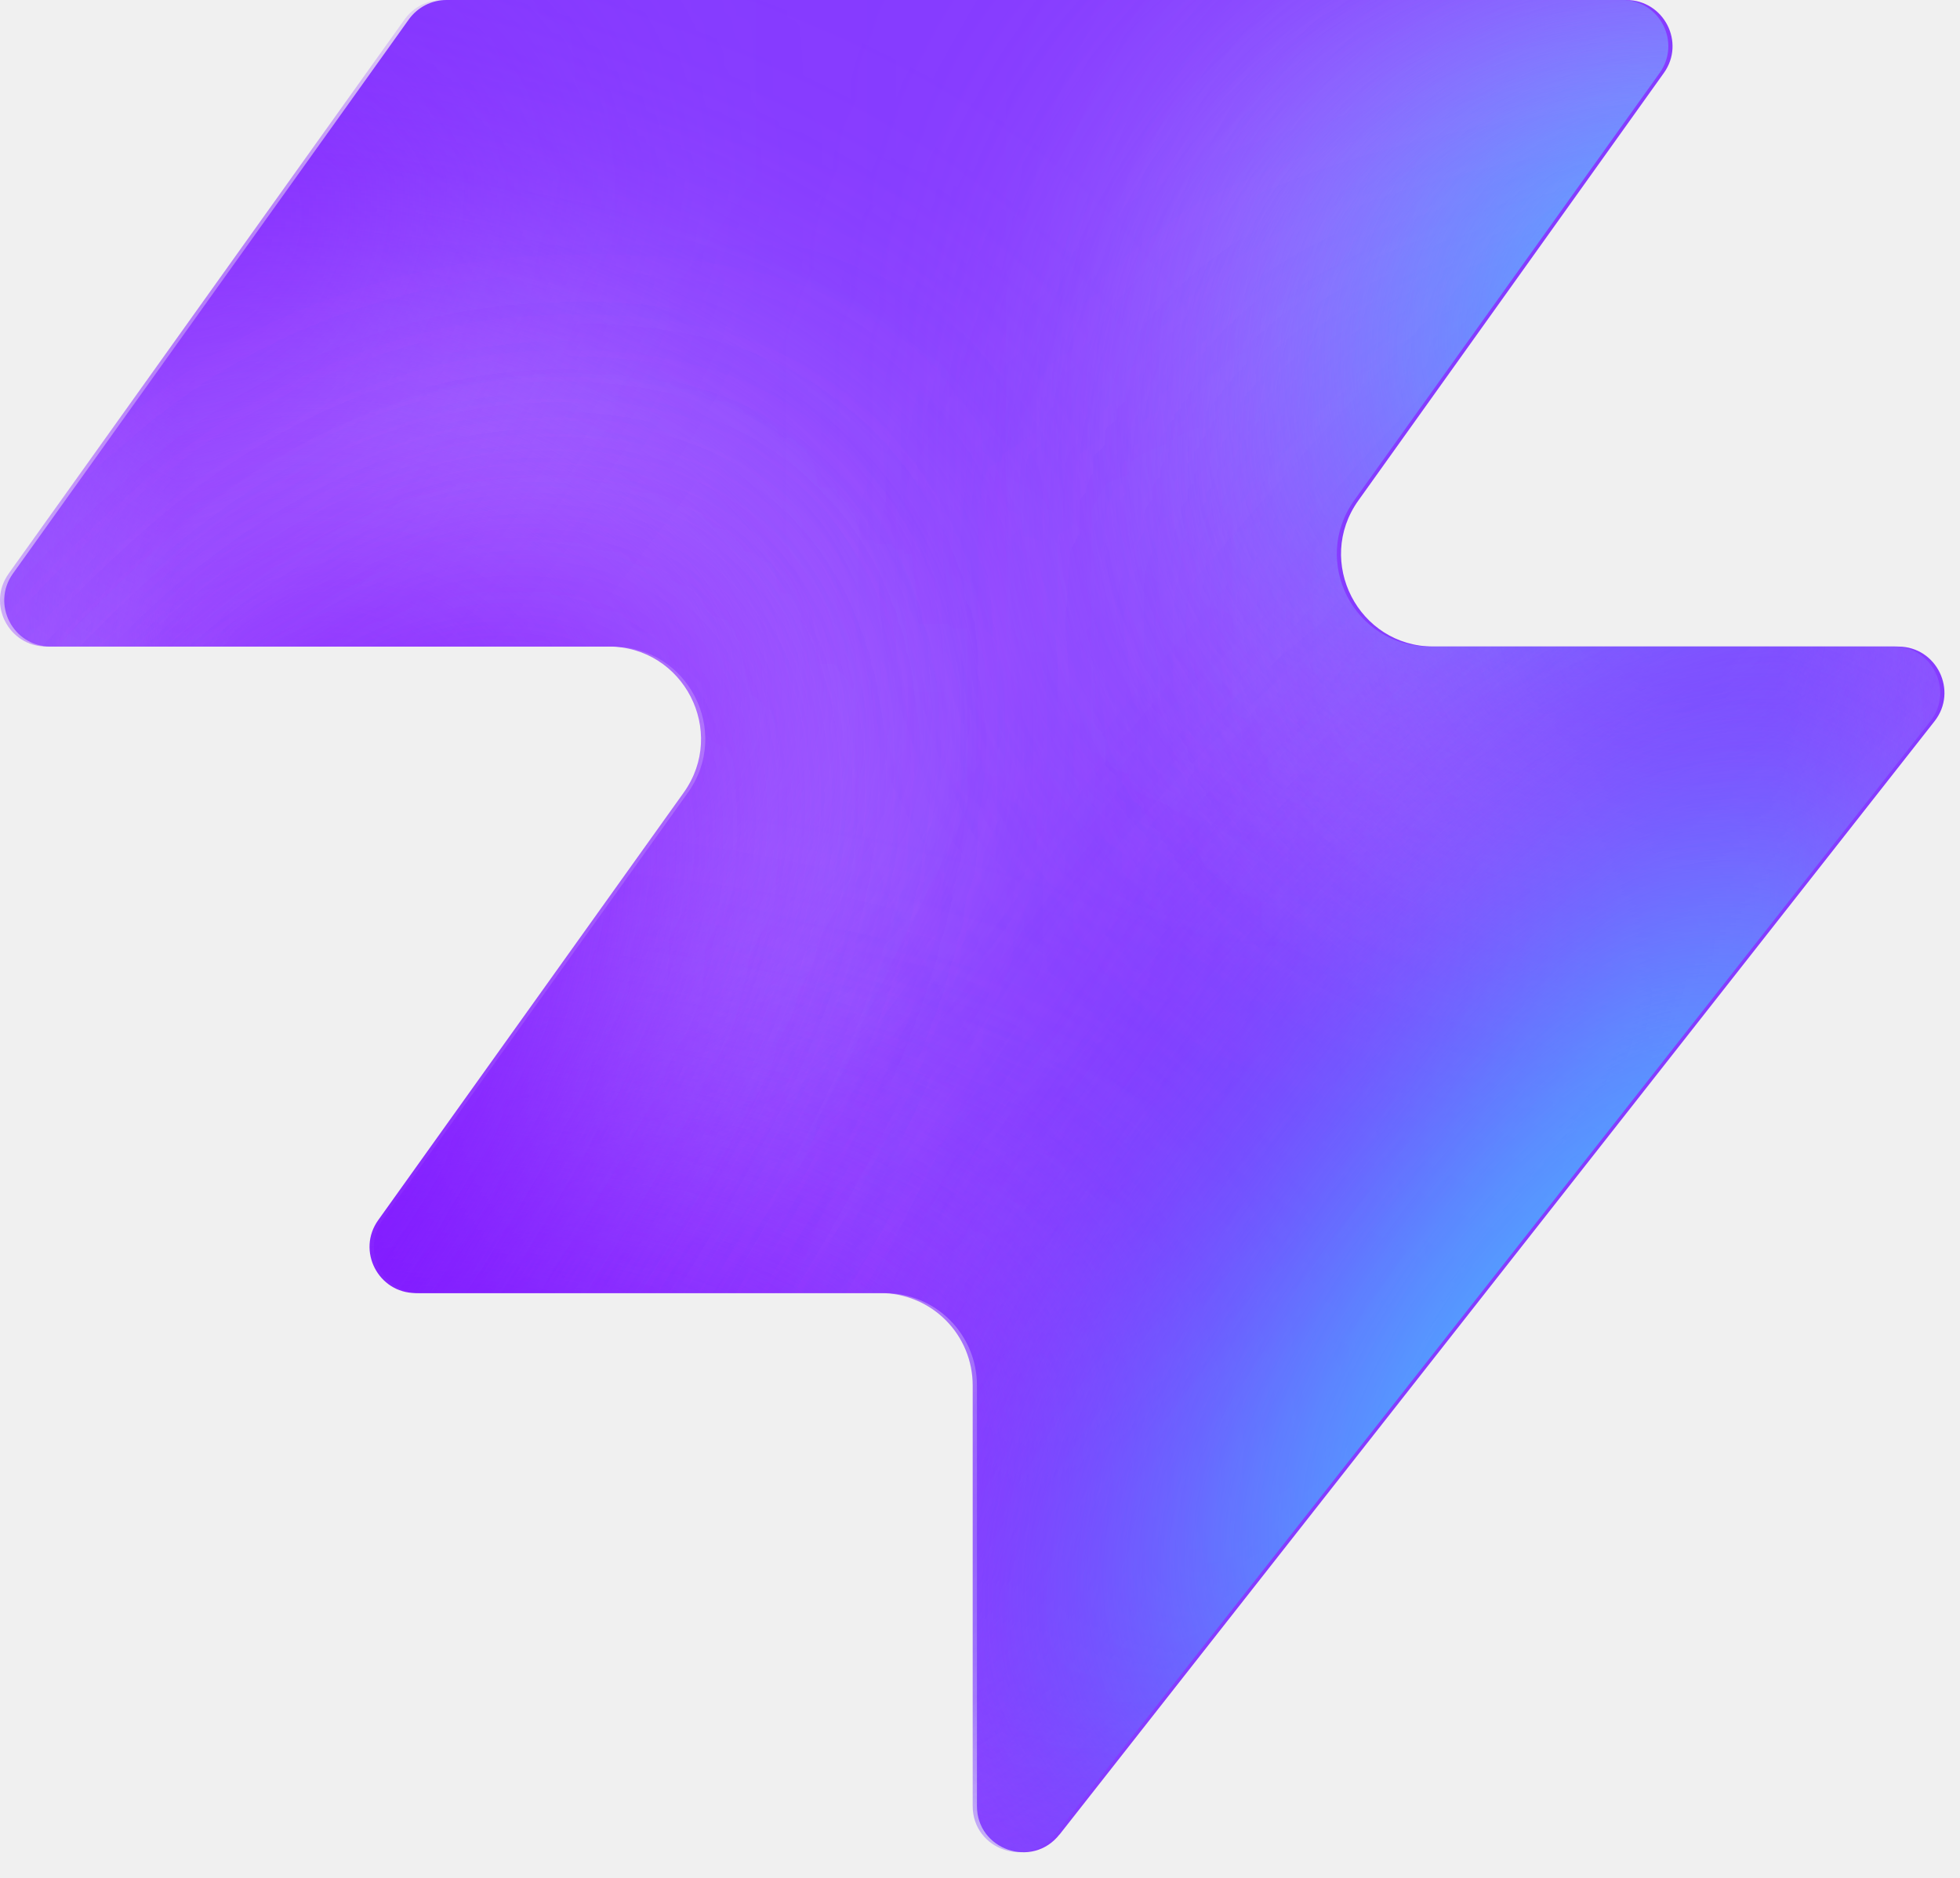
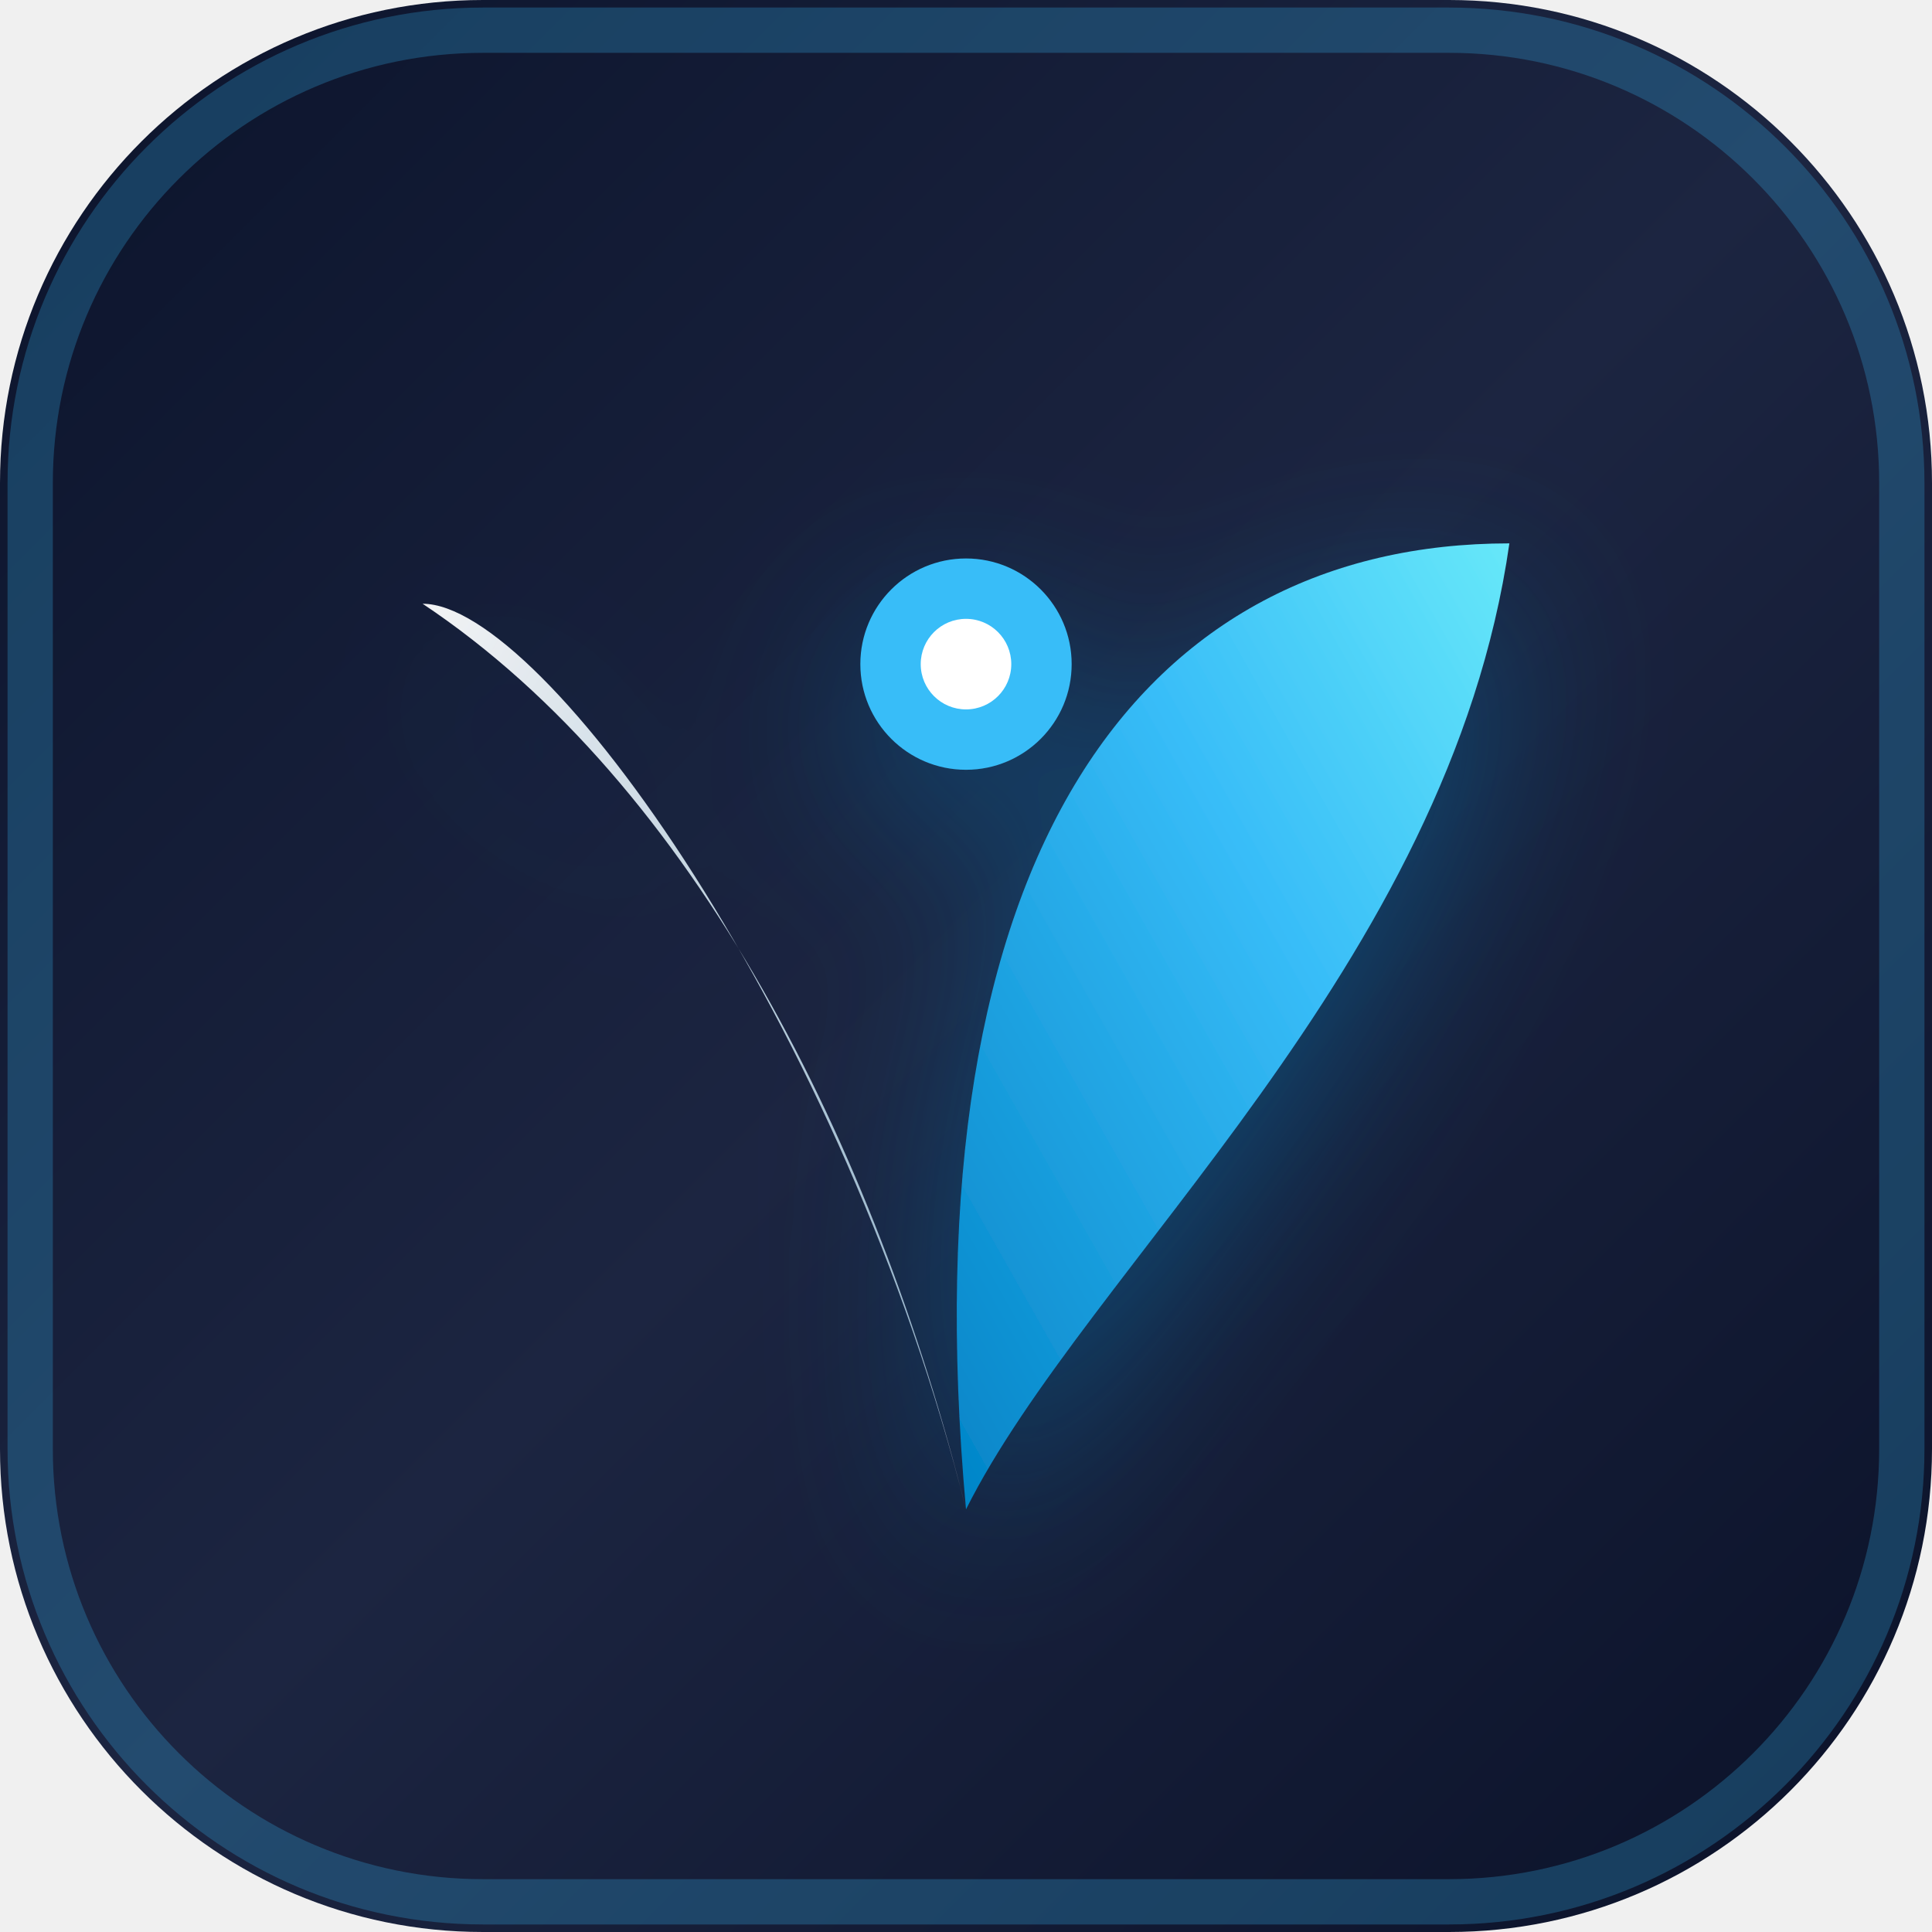
- <svg xmlns="http://www.w3.org/2000/svg" width="48" height="46" fill="none" viewBox="0 0 48 46">
-   <path fill="#863bff" d="M25.946 44.938c-.664.845-2.021.375-2.021-.698V33.937a2.26 2.26 0 0 0-2.262-2.262H10.287c-.92 0-1.456-1.04-.92-1.788l7.48-10.471c1.07-1.497 0-3.578-1.842-3.578H1.237c-.92 0-1.456-1.04-.92-1.788L10.013.474c.214-.297.556-.474.92-.474h28.894c.92 0 1.456 1.04.92 1.788l-7.48 10.471c-1.07 1.498 0 3.579 1.842 3.579h11.377c.943 0 1.473 1.088.89 1.83L25.947 44.94z" style="fill:#863bff;fill:color(display-p3 .525 .23 1);fill-opacity:1" />
-   <mask id="a" width="48" height="46" x="0" y="0" maskUnits="userSpaceOnUse" style="mask-type:alpha">
-     <path fill="#000" d="M25.842 44.938c-.664.844-2.021.375-2.021-.698V33.937a2.26 2.26 0 0 0-2.262-2.262H10.183c-.92 0-1.456-1.04-.92-1.788l7.48-10.471c1.07-1.498 0-3.579-1.842-3.579H1.133c-.92 0-1.456-1.04-.92-1.787L9.91.473c.214-.297.556-.474.92-.474h28.894c.92 0 1.456 1.04.92 1.788l-7.48 10.471c-1.07 1.498 0 3.578 1.842 3.578h11.377c.943 0 1.473 1.088.89 1.832L25.843 44.94z" style="fill:#000;fill-opacity:1" />
-   </mask>
-   <g mask="url(#a)">
-     <g filter="url(#b)">
-       <ellipse cx="5.508" cy="14.704" fill="#ede6ff" rx="5.508" ry="14.704" style="fill:#ede6ff;fill:color(display-p3 .927 .903 1);fill-opacity:1" transform="matrix(.00324 1 1 -.00324 -4.47 31.516)" />
-     </g>
-     <g filter="url(#c)">
-       <ellipse cx="10.399" cy="29.851" fill="#ede6ff" rx="10.399" ry="29.851" style="fill:#ede6ff;fill:color(display-p3 .927 .903 1);fill-opacity:1" transform="matrix(.00324 1 1 -.00324 -39.328 7.883)" />
-     </g>
-     <g filter="url(#d)">
-       <ellipse cx="5.508" cy="30.487" fill="#7e14ff" rx="5.508" ry="30.487" style="fill:#7e14ff;fill:color(display-p3 .492 .077 1);fill-opacity:1" transform="rotate(89.814 -25.913 -14.639)scale(1 -1)" />
-     </g>
-     <g filter="url(#e)">
-       <ellipse cx="5.508" cy="30.599" fill="#7e14ff" rx="5.508" ry="30.599" style="fill:#7e14ff;fill:color(display-p3 .492 .077 1);fill-opacity:1" transform="rotate(89.814 -32.644 -3.334)scale(1 -1)" />
-     </g>
-     <g filter="url(#f)">
-       <ellipse cx="5.508" cy="30.599" fill="#7e14ff" rx="5.508" ry="30.599" style="fill:#7e14ff;fill:color(display-p3 .492 .077 1);fill-opacity:1" transform="matrix(.00324 1 1 -.00324 -34.34 30.47)" />
-     </g>
-     <g filter="url(#g)">
-       <ellipse cx="14.072" cy="22.078" fill="#ede6ff" rx="14.072" ry="22.078" style="fill:#ede6ff;fill:color(display-p3 .927 .903 1);fill-opacity:1" transform="rotate(93.35 24.506 48.493)scale(-1 1)" />
-     </g>
-     <g filter="url(#h)">
-       <ellipse cx="3.47" cy="21.501" fill="#7e14ff" rx="3.47" ry="21.501" style="fill:#7e14ff;fill:color(display-p3 .492 .077 1);fill-opacity:1" transform="rotate(89.009 28.708 47.59)scale(-1 1)" />
-     </g>
-     <g filter="url(#i)">
-       <ellipse cx="3.47" cy="21.501" fill="#7e14ff" rx="3.47" ry="21.501" style="fill:#7e14ff;fill:color(display-p3 .492 .077 1);fill-opacity:1" transform="rotate(89.009 28.708 47.59)scale(-1 1)" />
-     </g>
-     <g filter="url(#j)">
-       <ellipse cx=".387" cy="8.972" fill="#7e14ff" rx="4.407" ry="29.108" style="fill:#7e14ff;fill:color(display-p3 .492 .077 1);fill-opacity:1" transform="rotate(39.51 .387 8.972)" />
-     </g>
-     <g filter="url(#k)">
-       <ellipse cx="47.523" cy="-6.092" fill="#7e14ff" rx="4.407" ry="29.108" style="fill:#7e14ff;fill:color(display-p3 .492 .077 1);fill-opacity:1" transform="rotate(37.892 47.523 -6.092)" />
-     </g>
-     <g filter="url(#l)">
-       <ellipse cx="41.412" cy="6.333" fill="#47bfff" rx="5.971" ry="9.665" style="fill:#47bfff;fill:color(display-p3 .28 .748 1);fill-opacity:1" transform="rotate(37.892 41.412 6.333)" />
-     </g>
-     <g filter="url(#m)">
-       <ellipse cx="-1.879" cy="38.332" fill="#7e14ff" rx="4.407" ry="29.108" style="fill:#7e14ff;fill:color(display-p3 .492 .077 1);fill-opacity:1" transform="rotate(37.892 -1.88 38.332)" />
-     </g>
-     <g filter="url(#n)">
-       <ellipse cx="-1.879" cy="38.332" fill="#7e14ff" rx="4.407" ry="29.108" style="fill:#7e14ff;fill:color(display-p3 .492 .077 1);fill-opacity:1" transform="rotate(37.892 -1.88 38.332)" />
-     </g>
-     <g filter="url(#o)">
-       <ellipse cx="35.651" cy="29.907" fill="#7e14ff" rx="4.407" ry="29.108" style="fill:#7e14ff;fill:color(display-p3 .492 .077 1);fill-opacity:1" transform="rotate(37.892 35.651 29.907)" />
-     </g>
-     <g filter="url(#p)">
-       <ellipse cx="38.418" cy="32.4" fill="#47bfff" rx="5.971" ry="15.297" style="fill:#47bfff;fill:color(display-p3 .28 .748 1);fill-opacity:1" transform="rotate(37.892 38.418 32.4)" />
-     </g>
-   </g>
+ <svg xmlns="http://www.w3.org/2000/svg" viewBox="0 0 64 64" width="64" height="64">
  <defs>
-     <filter id="b" width="60.045" height="41.654" x="-19.77" y="16.149" color-interpolation-filters="sRGB" filterUnits="userSpaceOnUse">
-       <feFlood flood-opacity="0" result="BackgroundImageFix" />
-       <feBlend in="SourceGraphic" in2="BackgroundImageFix" result="shape" />
-       <feGaussianBlur result="effect1_foregroundBlur_2002_17158" stdDeviation="7.659" />
-     </filter>
-     <filter id="c" width="90.34" height="51.437" x="-54.613" y="-7.533" color-interpolation-filters="sRGB" filterUnits="userSpaceOnUse">
-       <feFlood flood-opacity="0" result="BackgroundImageFix" />
-       <feBlend in="SourceGraphic" in2="BackgroundImageFix" result="shape" />
-       <feGaussianBlur result="effect1_foregroundBlur_2002_17158" stdDeviation="7.659" />
-     </filter>
-     <filter id="d" width="79.355" height="29.4" x="-49.64" y="2.03" color-interpolation-filters="sRGB" filterUnits="userSpaceOnUse">
-       <feFlood flood-opacity="0" result="BackgroundImageFix" />
-       <feBlend in="SourceGraphic" in2="BackgroundImageFix" result="shape" />
-       <feGaussianBlur result="effect1_foregroundBlur_2002_17158" stdDeviation="4.596" />
-     </filter>
-     <filter id="e" width="79.579" height="29.4" x="-45.045" y="20.029" color-interpolation-filters="sRGB" filterUnits="userSpaceOnUse">
-       <feFlood flood-opacity="0" result="BackgroundImageFix" />
-       <feBlend in="SourceGraphic" in2="BackgroundImageFix" result="shape" />
-       <feGaussianBlur result="effect1_foregroundBlur_2002_17158" stdDeviation="4.596" />
-     </filter>
-     <filter id="f" width="79.579" height="29.4" x="-43.513" y="21.178" color-interpolation-filters="sRGB" filterUnits="userSpaceOnUse">
-       <feFlood flood-opacity="0" result="BackgroundImageFix" />
-       <feBlend in="SourceGraphic" in2="BackgroundImageFix" result="shape" />
-       <feGaussianBlur result="effect1_foregroundBlur_2002_17158" stdDeviation="4.596" />
-     </filter>
-     <filter id="g" width="74.749" height="58.852" x="15.756" y="-17.901" color-interpolation-filters="sRGB" filterUnits="userSpaceOnUse">
-       <feFlood flood-opacity="0" result="BackgroundImageFix" />
-       <feBlend in="SourceGraphic" in2="BackgroundImageFix" result="shape" />
-       <feGaussianBlur result="effect1_foregroundBlur_2002_17158" stdDeviation="7.659" />
-     </filter>
-     <filter id="h" width="61.377" height="25.362" x="23.548" y="2.284" color-interpolation-filters="sRGB" filterUnits="userSpaceOnUse">
-       <feFlood flood-opacity="0" result="BackgroundImageFix" />
-       <feBlend in="SourceGraphic" in2="BackgroundImageFix" result="shape" />
-       <feGaussianBlur result="effect1_foregroundBlur_2002_17158" stdDeviation="4.596" />
-     </filter>
-     <filter id="i" width="61.377" height="25.362" x="23.548" y="2.284" color-interpolation-filters="sRGB" filterUnits="userSpaceOnUse">
-       <feFlood flood-opacity="0" result="BackgroundImageFix" />
-       <feBlend in="SourceGraphic" in2="BackgroundImageFix" result="shape" />
-       <feGaussianBlur result="effect1_foregroundBlur_2002_17158" stdDeviation="4.596" />
-     </filter>
-     <filter id="j" width="56.045" height="63.649" x="-27.636" y="-22.853" color-interpolation-filters="sRGB" filterUnits="userSpaceOnUse">
-       <feFlood flood-opacity="0" result="BackgroundImageFix" />
-       <feBlend in="SourceGraphic" in2="BackgroundImageFix" result="shape" />
-       <feGaussianBlur result="effect1_foregroundBlur_2002_17158" stdDeviation="4.596" />
-     </filter>
-     <filter id="k" width="54.814" height="64.646" x="20.116" y="-38.415" color-interpolation-filters="sRGB" filterUnits="userSpaceOnUse">
-       <feFlood flood-opacity="0" result="BackgroundImageFix" />
-       <feBlend in="SourceGraphic" in2="BackgroundImageFix" result="shape" />
-       <feGaussianBlur result="effect1_foregroundBlur_2002_17158" stdDeviation="4.596" />
-     </filter>
-     <filter id="l" width="33.541" height="35.313" x="24.641" y="-11.323" color-interpolation-filters="sRGB" filterUnits="userSpaceOnUse">
-       <feFlood flood-opacity="0" result="BackgroundImageFix" />
-       <feBlend in="SourceGraphic" in2="BackgroundImageFix" result="shape" />
-       <feGaussianBlur result="effect1_foregroundBlur_2002_17158" stdDeviation="4.596" />
-     </filter>
-     <filter id="m" width="54.814" height="64.646" x="-29.286" y="6.009" color-interpolation-filters="sRGB" filterUnits="userSpaceOnUse">
-       <feFlood flood-opacity="0" result="BackgroundImageFix" />
-       <feBlend in="SourceGraphic" in2="BackgroundImageFix" result="shape" />
-       <feGaussianBlur result="effect1_foregroundBlur_2002_17158" stdDeviation="4.596" />
-     </filter>
-     <filter id="n" width="54.814" height="64.646" x="-29.286" y="6.009" color-interpolation-filters="sRGB" filterUnits="userSpaceOnUse">
-       <feFlood flood-opacity="0" result="BackgroundImageFix" />
-       <feBlend in="SourceGraphic" in2="BackgroundImageFix" result="shape" />
-       <feGaussianBlur result="effect1_foregroundBlur_2002_17158" stdDeviation="4.596" />
-     </filter>
-     <filter id="o" width="54.814" height="64.646" x="8.244" y="-2.416" color-interpolation-filters="sRGB" filterUnits="userSpaceOnUse">
-       <feFlood flood-opacity="0" result="BackgroundImageFix" />
-       <feBlend in="SourceGraphic" in2="BackgroundImageFix" result="shape" />
-       <feGaussianBlur result="effect1_foregroundBlur_2002_17158" stdDeviation="4.596" />
-     </filter>
-     <filter id="p" width="39.409" height="43.623" x="18.713" y="10.588" color-interpolation-filters="sRGB" filterUnits="userSpaceOnUse">
-       <feFlood flood-opacity="0" result="BackgroundImageFix" />
-       <feBlend in="SourceGraphic" in2="BackgroundImageFix" result="shape" />
-       <feGaussianBlur result="effect1_foregroundBlur_2002_17158" stdDeviation="4.596" />
+     <linearGradient id="vittaBg" x1="0%" y1="0%" x2="100%" y2="100%">
+       <stop offset="0%" stop-color="#0b132b" />
+       <stop offset="50%" stop-color="#1c2541" />
+       <stop offset="100%" stop-color="#0a1128" />
+     </linearGradient>
+     <linearGradient id="vitalityGrad" x1="0%" y1="100%" x2="100%" y2="0%">
+       <stop offset="0%" stop-color="#0284c7" />
+       <stop offset="60%" stop-color="#38bdf8" />
+       <stop offset="100%" stop-color="#67e8f9" />
+     </linearGradient>
+     <linearGradient id="accentGrad" x1="0%" y1="0%" x2="100%" y2="100%">
+       <stop offset="0%" stop-color="#ffffff" stop-opacity="0.95" />
+       <stop offset="100%" stop-color="#bae6fd" stop-opacity="0.7" />
+     </linearGradient>
+     <filter id="glow" x="-20%" y="-20%" width="140%" height="140%">
+       <feDropShadow dx="0" dy="2" stdDeviation="3" flood-color="#0284c7" flood-opacity="0.4" />
    </filter>
  </defs>
+   <rect width="64" height="64" rx="16" fill="url(#vittaBg)" />
+   <rect width="62" height="62" x="1" y="1" rx="15" fill="none" stroke="#38bdf8" stroke-width="1.5" stroke-opacity="0.25" />
+   <g filter="url(#glow)">
+     <path d="M32 50 C36 42 48 32 50 18 C38 18 30 28 32 50 Z" fill="url(#vitalityGrad)" />
+     <path d="M14 20 C18 20 28 34 32 50 C29 38 23 26 14 20 Z" fill="url(#accentGrad)" />
+     <circle cx="32" cy="22" r="3.5" fill="#38bdf8" />
+     <circle cx="32" cy="22" r="1.5" fill="#ffffff" />
+   </g>
</svg>
